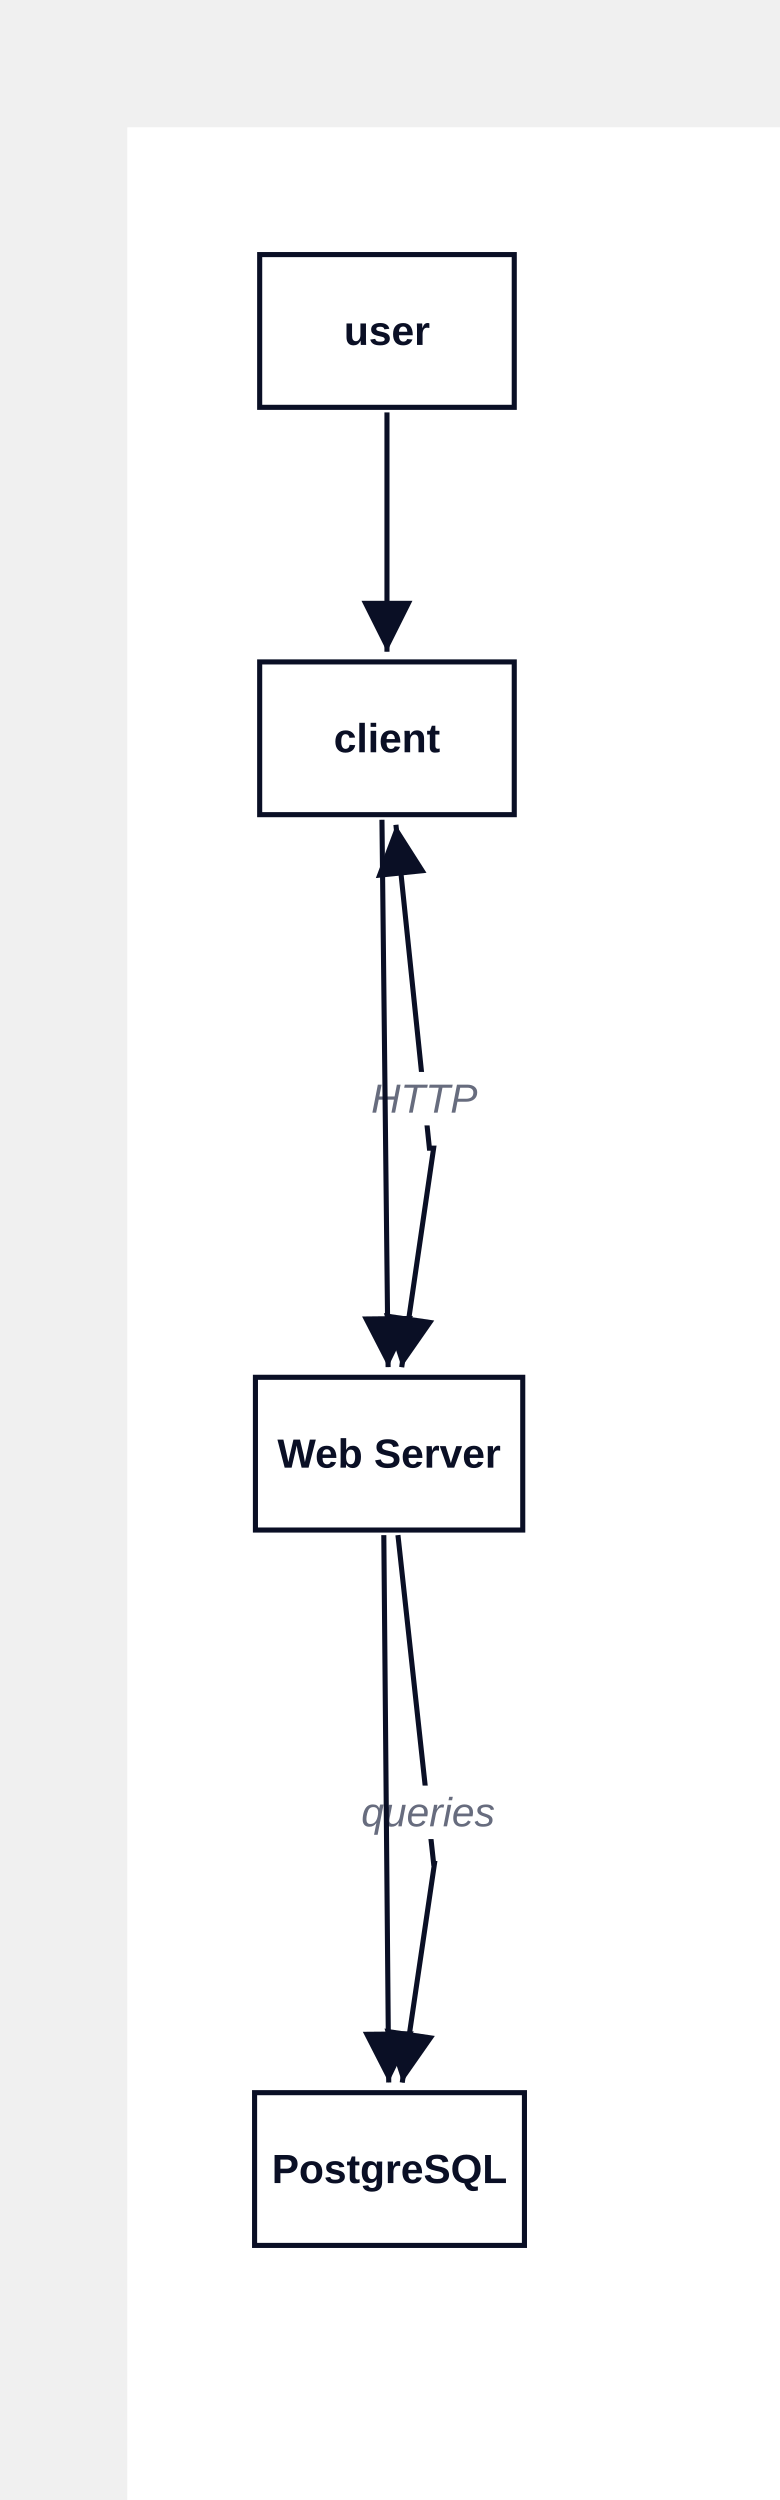
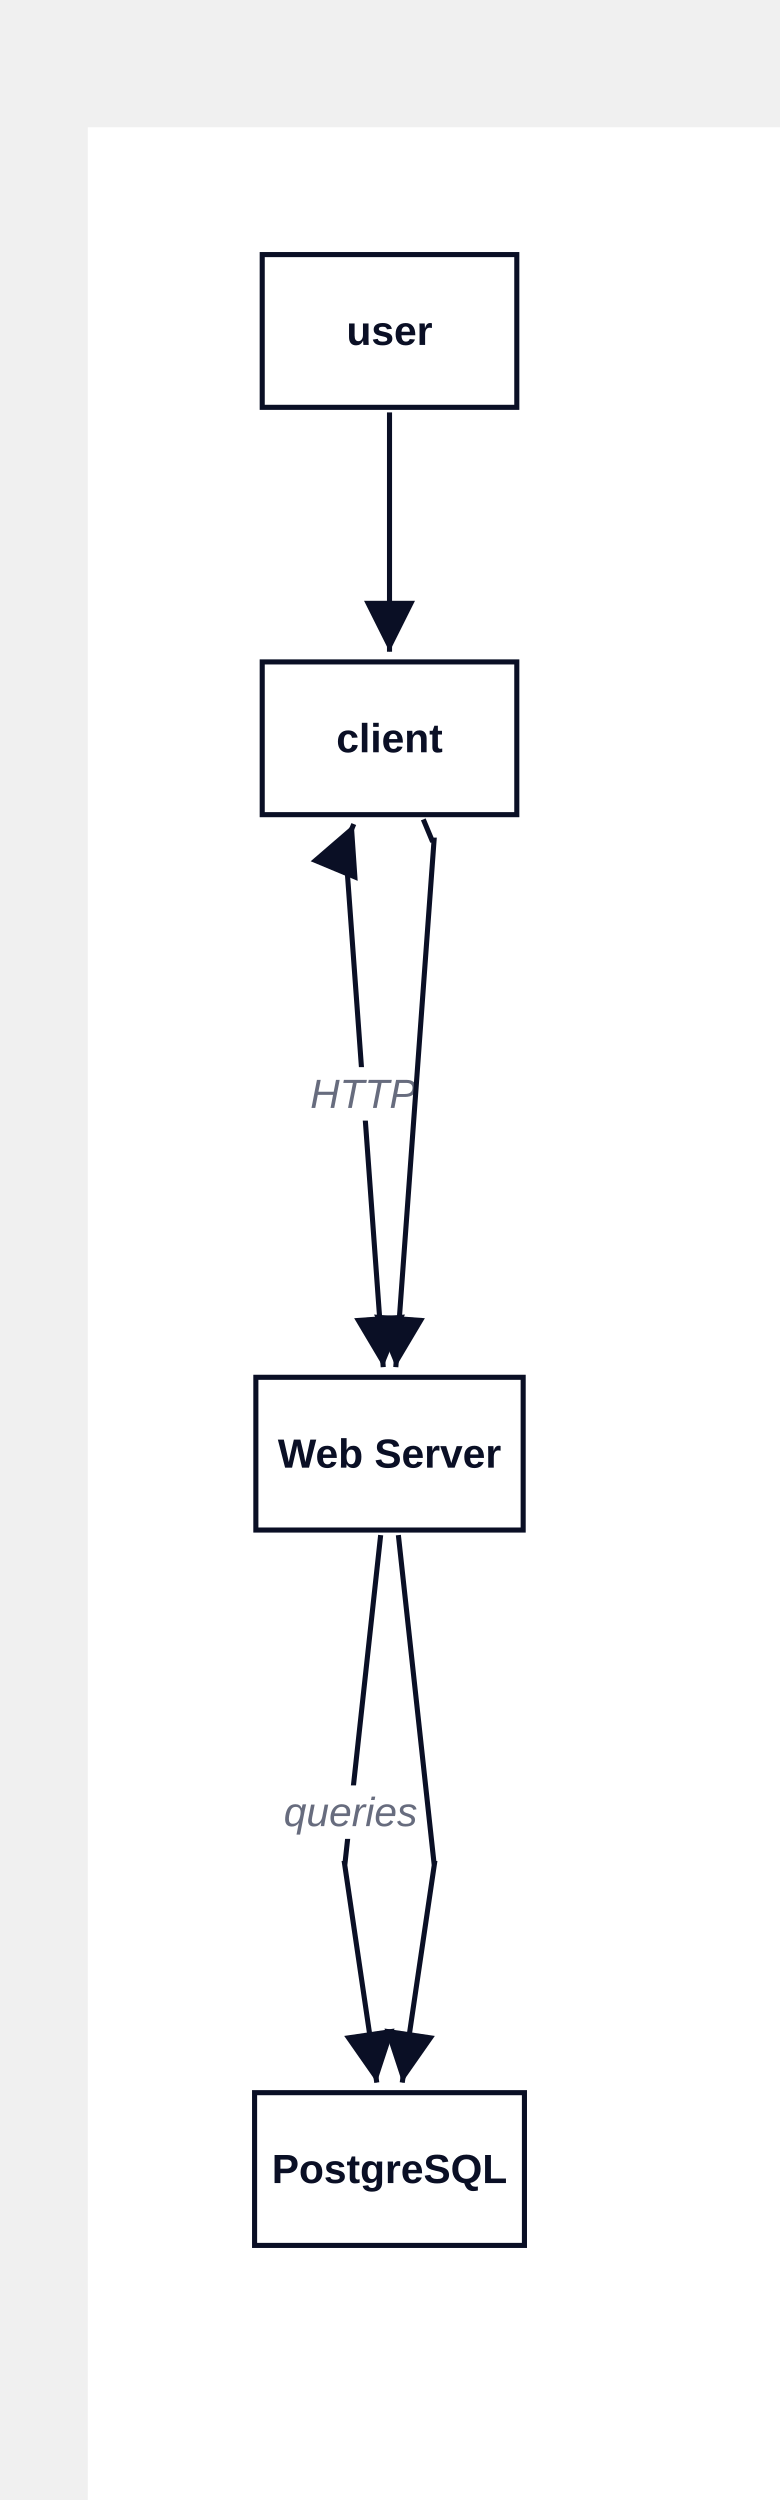
- <svg xmlns="http://www.w3.org/2000/svg" width="306" height="982" viewBox="-50 -50 306 982" data-d2-version="0.1.0">
+ <svg xmlns="http://www.w3.org/2000/svg" width="306" height="982" viewBox="-34.5 -50 306 982" data-d2-version="0.1.0">
  <defs>
    <marker id="arrow-triangle" markerWidth="10" markerHeight="10" refX="10" refY="5" orient="auto" markerUnits="strokeWidth">
      <path d="M0,0 L10,5 L0,10 Z" fill="#0A0F25" />
    </marker>
    <marker id="arrow-triangle-reverse" markerWidth="10" markerHeight="10" refX="0" refY="5" orient="auto" markerUnits="strokeWidth">
      <path d="M10,0 L0,5 L10,10 Z" fill="#0A0F25" />
    </marker>
    <marker id="arrow-diamond" markerWidth="10" markerHeight="10" refX="10" refY="5" orient="auto" markerUnits="strokeWidth">
      <path d="M0,5 L5,0 L10,5 L5,10 Z" fill="#0A0F25" />
    </marker>
    <marker id="arrow-diamond-reverse" markerWidth="10" markerHeight="10" refX="0" refY="5" orient="auto" markerUnits="strokeWidth">
      <path d="M0,5 L5,0 L10,5 L5,10 Z" fill="#0A0F25" />
    </marker>
    <marker id="arrow-circle" markerWidth="10" markerHeight="10" refX="6" refY="5" orient="auto" markerUnits="strokeWidth">
      <circle cx="5" cy="5" r="4" fill="#0A0F25" />
    </marker>
    <marker id="arrow-circle-reverse" markerWidth="10" markerHeight="10" refX="4" refY="5" orient="auto" markerUnits="strokeWidth">
      <circle cx="5" cy="5" r="4" fill="#0A0F25" />
    </marker>
    <marker id="arrow-cf-one" markerWidth="10" markerHeight="10" refX="10" refY="5" orient="auto" markerUnits="strokeWidth">
      <line x1="10" y1="0" x2="10" y2="10" stroke="#0A0F25" stroke-width="2" />
    </marker>
    <marker id="arrow-cf-one-reverse" markerWidth="10" markerHeight="10" refX="0" refY="5" orient="auto" markerUnits="strokeWidth">
      <line x1="0" y1="0" x2="0" y2="10" stroke="#0A0F25" stroke-width="2" />
    </marker>
    <marker id="arrow-cf-many" markerWidth="10" markerHeight="10" refX="10" refY="5" orient="auto" markerUnits="strokeWidth">
      <path d="M0,5 L10,0 M0,5 L10,5 M0,5 L10,10" stroke="#0A0F25" stroke-width="2" fill="none" />
    </marker>
    <marker id="arrow-cf-many-reverse" markerWidth="10" markerHeight="10" refX="0" refY="5" orient="auto" markerUnits="strokeWidth">
      <path d="M10,5 L0,0 M10,5 L0,5 M10,5 L0,10" stroke="#0A0F25" stroke-width="2" fill="none" />
    </marker>
    <marker id="arrow-cf-one-required" markerWidth="10" markerHeight="10" refX="10" refY="5" orient="auto" markerUnits="strokeWidth">
      <line x1="10" y1="0" x2="10" y2="10" stroke="#0A0F25" stroke-width="2" />
      <line x1="7" y1="0" x2="7" y2="10" stroke="#0A0F25" stroke-width="2" />
    </marker>
    <marker id="arrow-cf-one-required-reverse" markerWidth="10" markerHeight="10" refX="0" refY="5" orient="auto" markerUnits="strokeWidth">
      <line x1="0" y1="0" x2="0" y2="10" stroke="#0A0F25" stroke-width="2" />
      <line x1="3" y1="0" x2="3" y2="10" stroke="#0A0F25" stroke-width="2" />
    </marker>
    <marker id="arrow-cf-many-required" markerWidth="10" markerHeight="10" refX="10" refY="5" orient="auto" markerUnits="strokeWidth">
      <path d="M0,5 L10,0 M0,5 L10,5 M0,5 L10,10" stroke="#0A0F25" stroke-width="2" fill="none" />
      <line x1="3" y1="0" x2="3" y2="10" stroke="#0A0F25" stroke-width="2" />
    </marker>
    <marker id="arrow-cf-many-required-reverse" markerWidth="10" markerHeight="10" refX="0" refY="5" orient="auto" markerUnits="strokeWidth">
      <path d="M10,5 L0,0 M10,5 L0,5 M10,5 L0,10" stroke="#0A0F25" stroke-width="2" fill="none" />
      <line x1="7" y1="0" x2="7" y2="10" stroke="#0A0F25" stroke-width="2" />
    </marker>
    <marker id="arrow-cf-one-optional" markerWidth="10" markerHeight="10" refX="10" refY="5" orient="auto" markerUnits="strokeWidth">
      <line x1="10" y1="0" x2="10" y2="10" stroke="#0A0F25" stroke-width="2" />
      <circle cx="7" cy="5" r="2" stroke="#0A0F25" stroke-width="2" fill="white" />
    </marker>
    <marker id="arrow-cf-one-optional-reverse" markerWidth="10" markerHeight="10" refX="0" refY="5" orient="auto" markerUnits="strokeWidth">
      <line x1="0" y1="0" x2="0" y2="10" stroke="#0A0F25" stroke-width="2" />
      <circle cx="3" cy="5" r="2" stroke="#0A0F25" stroke-width="2" fill="white" />
    </marker>
    <marker id="arrow-cf-many-optional" markerWidth="10" markerHeight="10" refX="10" refY="5" orient="auto" markerUnits="strokeWidth">
      <path d="M0,5 L10,0 M0,5 L10,5 M0,5 L10,10" stroke="#0A0F25" stroke-width="2" fill="none" />
      <circle cx="3" cy="5" r="2" stroke="#0A0F25" stroke-width="2" fill="white" />
    </marker>
    <marker id="arrow-cf-many-optional-reverse" markerWidth="10" markerHeight="10" refX="0" refY="5" orient="auto" markerUnits="strokeWidth">
      <path d="M10,5 L0,0 M10,5 L0,5 M10,5 L0,10" stroke="#0A0F25" stroke-width="2" fill="none" />
      <circle cx="7" cy="5" r="2" stroke="#0A0F25" stroke-width="2" fill="white" />
    </marker>
    <marker id="arrow-line" markerWidth="10" markerHeight="10" refX="10" refY="5" orient="auto" markerUnits="strokeWidth">
      <line x1="10" y1="0" x2="10" y2="10" stroke="#0A0F25" stroke-width="2" />
    </marker>
    <marker id="arrow-line-reverse" markerWidth="10" markerHeight="10" refX="0" refY="5" orient="auto" markerUnits="strokeWidth">
      <line x1="0" y1="0" x2="0" y2="10" stroke="#0A0F25" stroke-width="2" />
    </marker>
    <marker id="arrow-open" markerWidth="10" markerHeight="10" refX="10" refY="5" orient="auto" markerUnits="strokeWidth">
      <path d="M0,0 L10,5 L0,10" stroke="#0A0F25" stroke-width="2" fill="none" />
    </marker>
    <marker id="arrow-open-reverse" markerWidth="10" markerHeight="10" refX="0" refY="5" orient="auto" markerUnits="strokeWidth">
      <path d="M10,0 L0,5 L10,10" stroke="#0A0F25" stroke-width="2" fill="none" />
    </marker>
    <marker id="arrow" markerWidth="10" markerHeight="10" refX="10" refY="5" orient="auto" markerUnits="strokeWidth">
      <path d="M0,0 L10,5 L0,10 Z" fill="#0A0F25" />
    </marker>
    <marker id="arrow-reverse" markerWidth="10" markerHeight="10" refX="0" refY="5" orient="auto" markerUnits="strokeWidth">
      <path d="M10,0 L0,5 L10,10 Z" fill="#0A0F25" />
    </marker>
  </defs>
  <rect width="100%" height="100%" fill="#FFFFFF" />
  <g id="base-layer">
-     <rect x="50.333" y="491" width="105" height="60" fill="#FFFFFF" stroke="#0A0F25" stroke-width="2" rx="0" ry="0" />
-     <rect x="50" y="772" width="106" height="60" fill="#FFFFFF" stroke="#0A0F25" stroke-width="2" rx="0" ry="0" />
-     <rect x="52" y="210" width="100" height="60" fill="#FFFFFF" stroke="#0A0F25" stroke-width="2" rx="0" ry="0" />
-     <rect x="52" y="50" width="100" height="60" fill="#FFFFFF" stroke="#0A0F25" stroke-width="2" rx="0" ry="0" />
-     <path d="M 106.31 552.988 C 111.92 604.593 114.724 630.395 120.333 682 C 120.467 682 120.533 682 120.667 682 C 115.6 716.417 113.066 733.626 107.999 768.043" fill="none" stroke="#0A0F25" stroke-width="2" marker-end="url(#arrow-triangle)" />
-     <rect x="93.647" y="651.384" width="49" height="21" fill="#FFFFFF" stroke="none" stroke-width="1" rx="3" ry="3" />
-     <text x="118.147" y="667.384" text-anchor="middle" dominant-baseline="alphabetic" font-family="Arial, sans-serif" font-size="16" style="fill: #676C7E; font-style: italic">queries</text>
-     <path d="M 105.517 273.979 C 110.777 324.787 113.407 350.191 118.667 401 C 119.333 401 119.667 401 120.333 401 C 115.314 435.417 112.805 452.625 107.786 487.042" fill="none" stroke="#0A0F25" stroke-width="2" marker-start="url(#arrow-triangle-reverse)" marker-end="url(#arrow-triangle)" />
-     <rect x="98.655" y="371.063" width="36" height="21" fill="#FFFFFF" stroke="none" stroke-width="1" rx="3" ry="3" />
-     <text x="116.655" y="387.063" text-anchor="middle" dominant-baseline="alphabetic" font-family="Arial, sans-serif" font-size="16" style="fill: #676C7E; font-style: italic">HTTP</text>
-     <path d="M 102 112 C 102 149.6 102 168.4 102 206" fill="none" stroke="#0A0F25" stroke-width="2" marker-end="url(#arrow-triangle)" />
-     <path d="M 100.03 272 C 100.999 358 101.483 401 102.451 487" fill="none" stroke="#0A0F25" stroke-width="2" marker-end="url(#arrow-triangle)" />
-     <path d="M 100.76 553 C 101.533 639 101.92 682 102.694 768" fill="none" stroke="#0A0F25" stroke-width="2" marker-end="url(#arrow-triangle)" />
-     <text x="102.833" y="526.5" text-anchor="middle" dominant-baseline="alphabetic" font-family="Arial, sans-serif" font-size="16" style="fill: #0A0F25; font-weight: 700">Web Server</text>
-     <text x="103" y="807.5" text-anchor="middle" dominant-baseline="alphabetic" font-family="Arial, sans-serif" font-size="16" style="fill: #0A0F25; font-weight: 700">PostgreSQL</text>
-     <text x="102" y="245.5" text-anchor="middle" dominant-baseline="alphabetic" font-family="Arial, sans-serif" font-size="16" style="fill: #0A0F25; font-weight: 700">client</text>
-     <text x="102" y="85.5" text-anchor="middle" dominant-baseline="alphabetic" font-family="Arial, sans-serif" font-size="16" style="fill: #0A0F25; font-weight: 700">user</text>
+     <rect x="66" y="491" width="105" height="60" fill="#FFFFFF" stroke="#0A0F25" stroke-width="2" rx="0" ry="0" />
+     <rect x="65.5" y="772" width="106" height="60" fill="#FFFFFF" stroke="#0A0F25" stroke-width="2" rx="0" ry="0" />
+     <rect x="68.5" y="210" width="100" height="60" fill="#FFFFFF" stroke="#0A0F25" stroke-width="2" rx="0" ry="0" />
+     <rect x="68.5" y="50" width="100" height="60" fill="#FFFFFF" stroke="#0A0F25" stroke-width="2" rx="0" ry="0" />
+     <path d="M 115.023 552.988 C 109.414 604.593 106.609 630.395 101 682 C 100.933 682 100.9 682 100.833 682 C 105.9 716.417 108.434 733.626 113.501 768.043" fill="none" stroke="#0A0F25" stroke-width="2" marker-end="url(#arrow-triangle)" />
+     <rect x="78.695" y="651.302" width="49" height="21" fill="#FFFFFF" stroke="none" stroke-width="1" rx="3" ry="3" />
+     <text x="103.195" y="667.302" text-anchor="middle" dominant-baseline="alphabetic" font-family="Arial, sans-serif" font-size="16" style="fill: #676C7E; font-style: italic">queries</text>
+     <path d="M 104.462 273.692 C 103.41 276.215 102.885 277.477 101.833 280 C 101.5 280 101.333 280 101 280 C 107.013 362.804 110.019 404.206 116.032 487.011" fill="none" stroke="#0A0F25" stroke-width="2" marker-start="url(#arrow-triangle-reverse)" marker-end="url(#arrow-triangle)" />
+     <rect x="90.238" y="369.182" width="36" height="21" fill="#FFFFFF" stroke="none" stroke-width="1" rx="3" ry="3" />
+     <text x="108.238" y="385.182" text-anchor="middle" dominant-baseline="alphabetic" font-family="Arial, sans-serif" font-size="16" style="fill: #676C7E; font-style: italic">HTTP</text>
+     <path d="M 118.5 112 C 118.5 149.6 118.5 168.4 118.5 206" fill="none" stroke="#0A0F25" stroke-width="2" marker-end="url(#arrow-triangle)" />
+     <path d="M 131.769 271.846 C 133.128 275.108 133.808 276.738 135.167 280 C 135.5 280 135.667 280 136 280 C 129.987 362.804 126.981 404.206 120.968 487.011" fill="none" stroke="#0A0F25" stroke-width="2" marker-end="url(#arrow-triangle)" />
+     <path d="M 121.977 552.988 C 127.586 604.593 130.391 630.395 136 682 C 136.067 682 136.1 682 136.167 682 C 131.1 716.417 128.566 733.626 123.499 768.043" fill="none" stroke="#0A0F25" stroke-width="2" marker-end="url(#arrow-triangle)" />
+     <text x="118.5" y="526.5" text-anchor="middle" dominant-baseline="alphabetic" font-family="Arial, sans-serif" font-size="16" style="fill: #0A0F25; font-weight: 700">Web Server</text>
+     <text x="118.5" y="807.5" text-anchor="middle" dominant-baseline="alphabetic" font-family="Arial, sans-serif" font-size="16" style="fill: #0A0F25; font-weight: 700">PostgreSQL</text>
+     <text x="118.5" y="245.5" text-anchor="middle" dominant-baseline="alphabetic" font-family="Arial, sans-serif" font-size="16" style="fill: #0A0F25; font-weight: 700">client</text>
+     <text x="118.5" y="85.5" text-anchor="middle" dominant-baseline="alphabetic" font-family="Arial, sans-serif" font-size="16" style="fill: #0A0F25; font-weight: 700">user</text>
  </g>
</svg>
